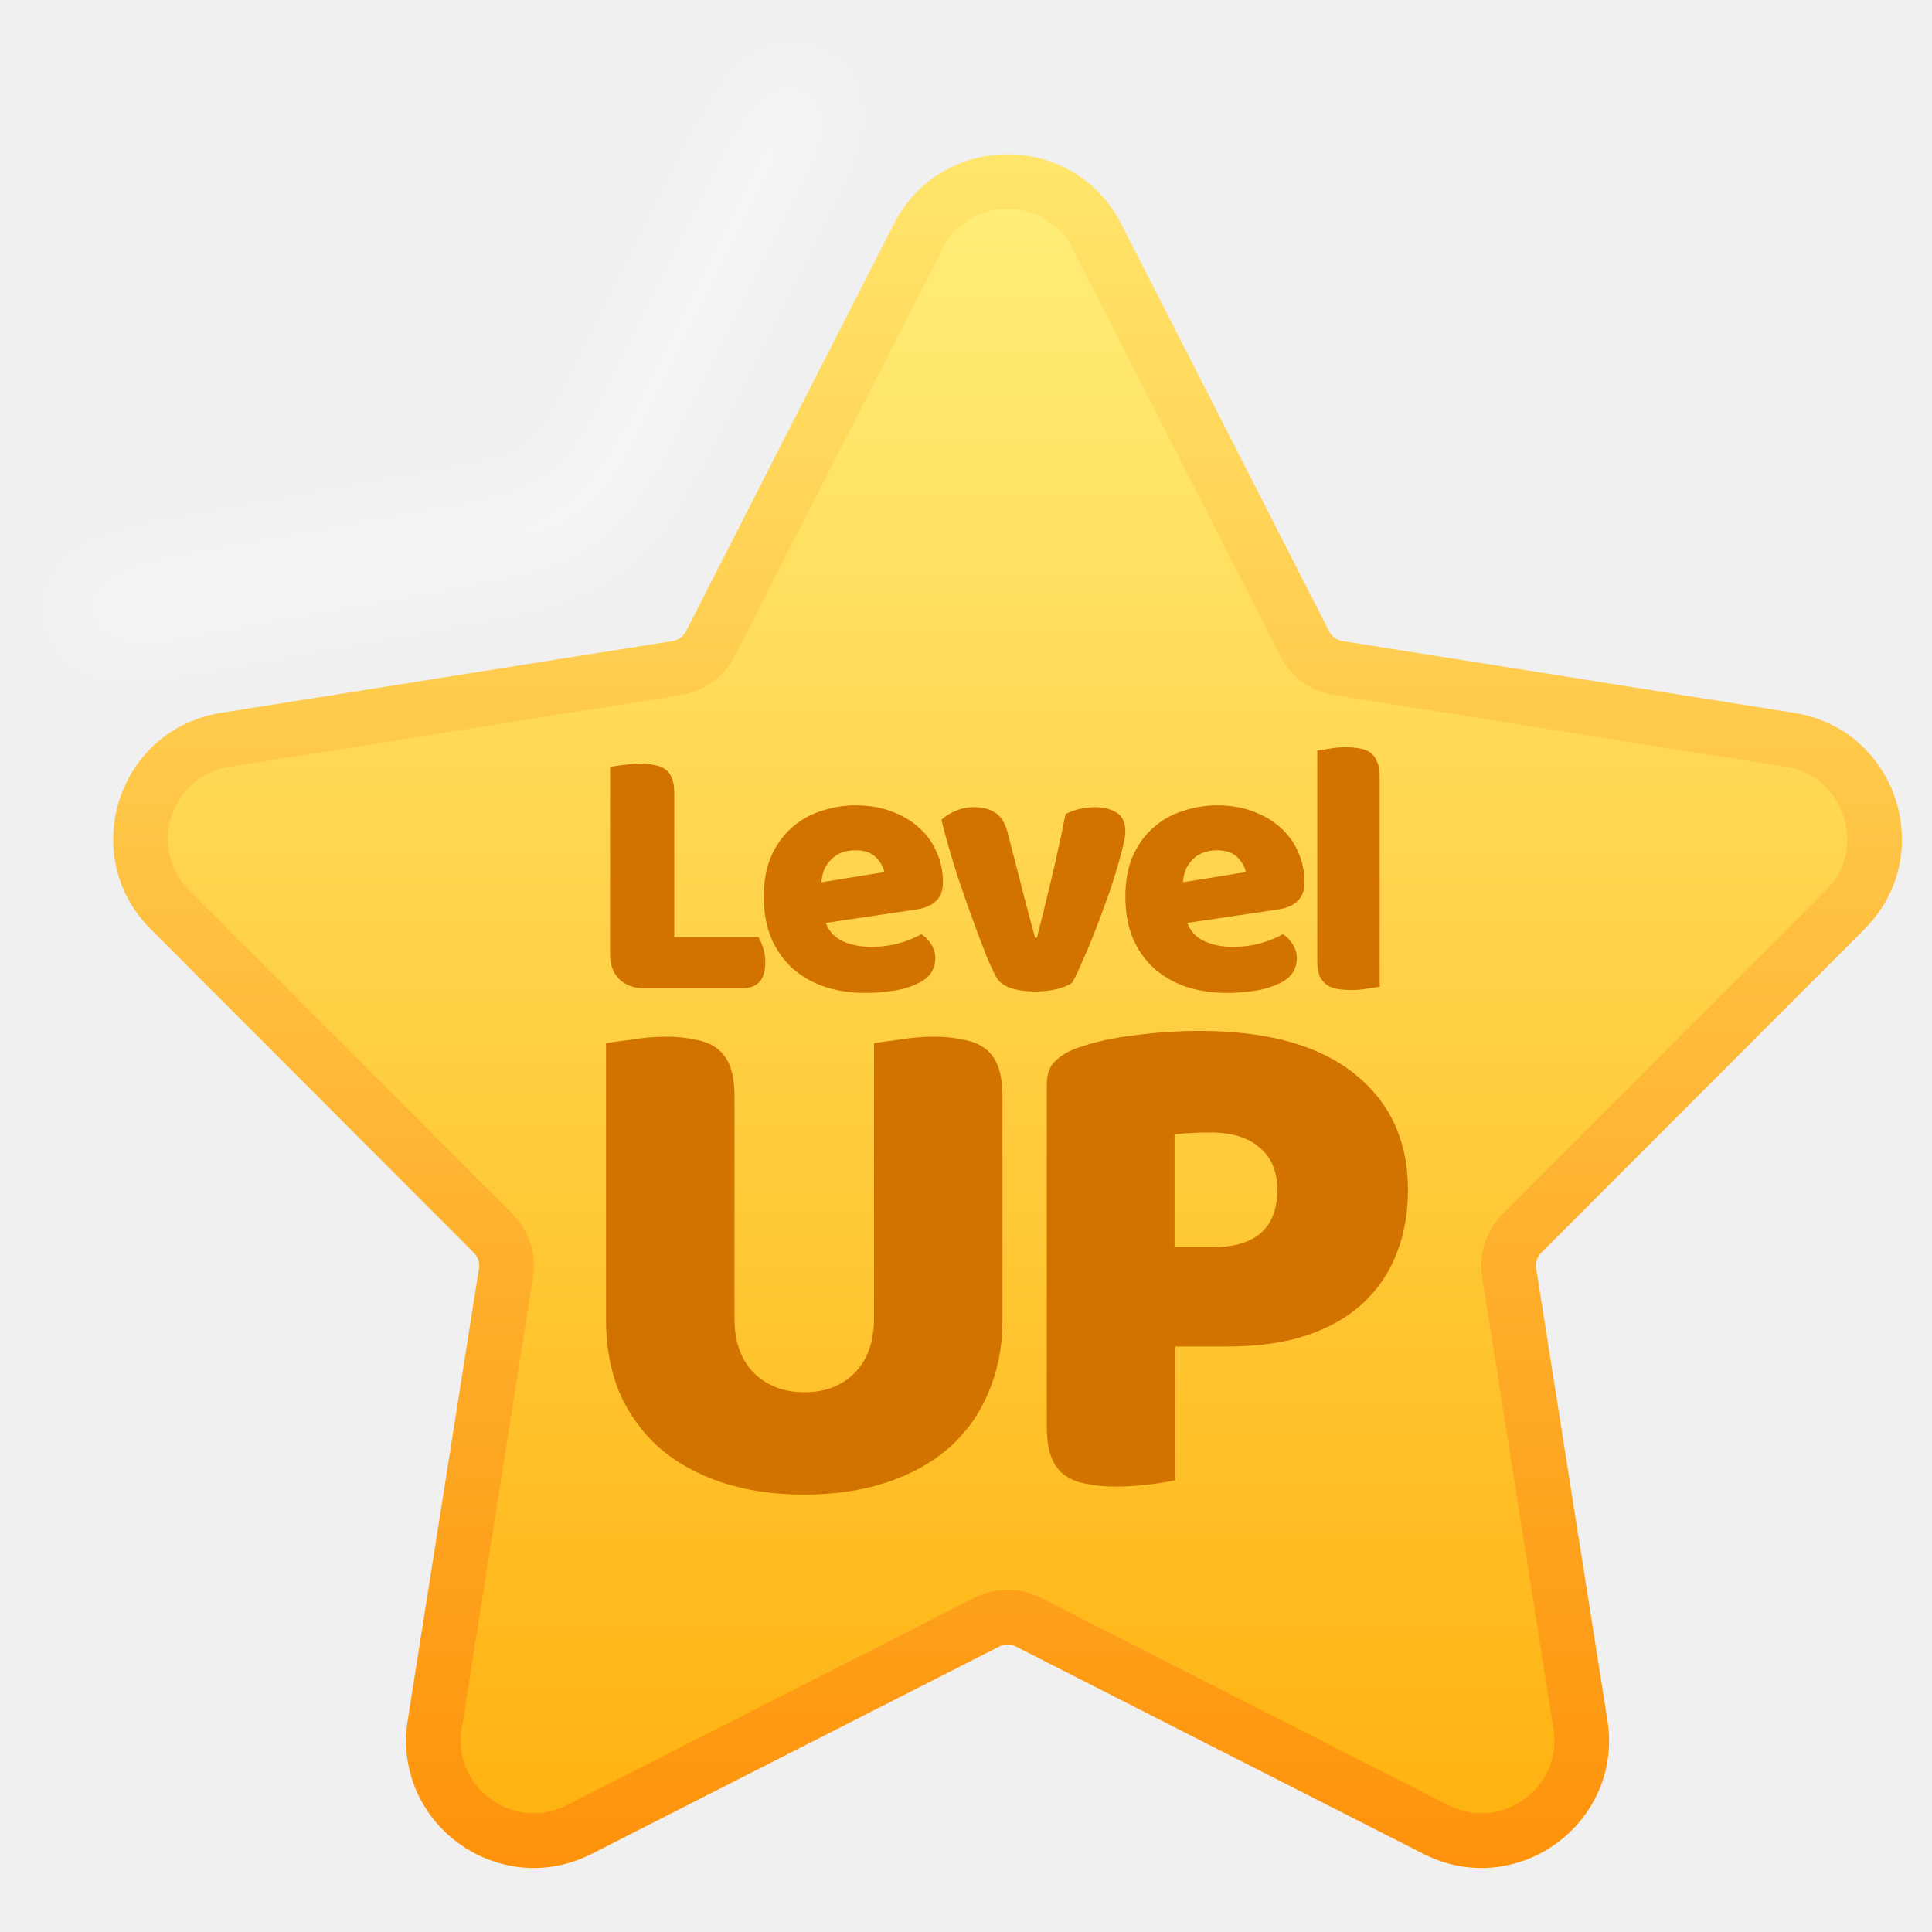
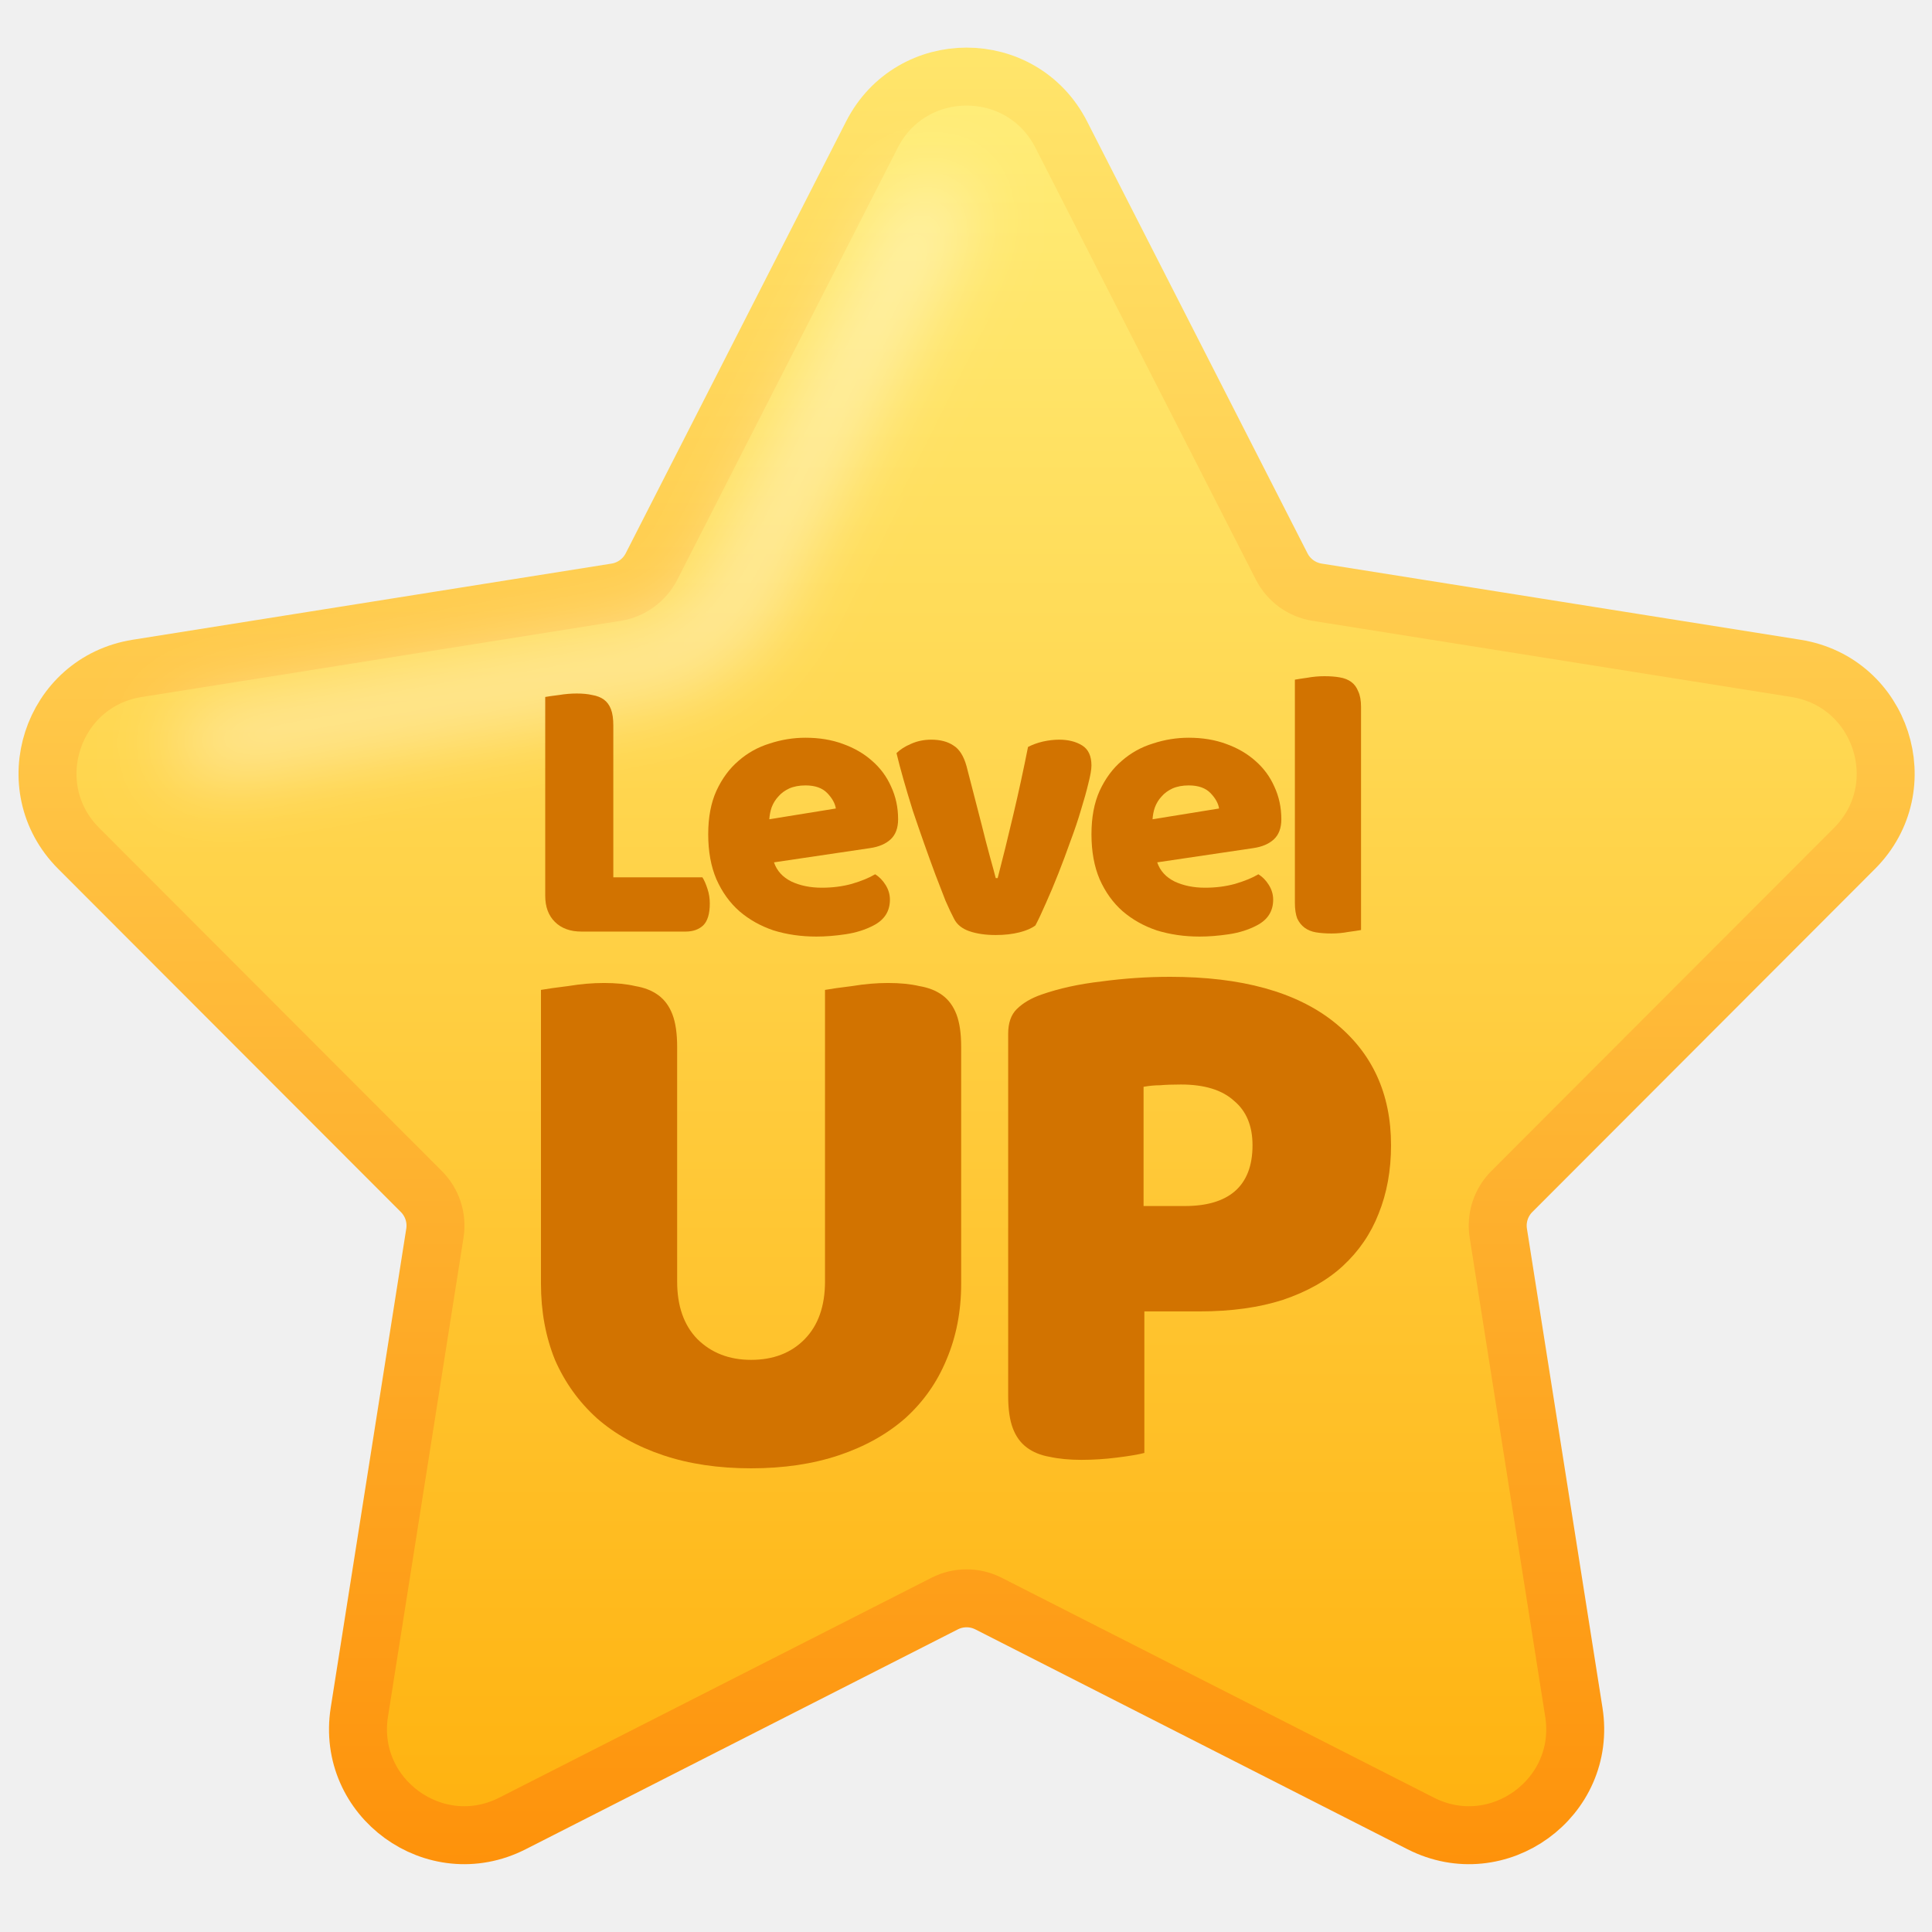
- <svg xmlns="http://www.w3.org/2000/svg" width="106" height="106" viewBox="0 0 106 106" fill="none">
-   <path d="M60.18 12.963C58.139 8.963 52.423 8.963 50.382 12.963L38.973 35.319C38.609 36.031 37.928 36.526 37.139 36.652L12.351 40.594C7.916 41.299 6.15 46.735 9.323 49.912L27.059 67.672C27.624 68.237 27.885 69.038 27.76 69.828L23.85 94.621C23.15 99.056 27.774 102.416 31.776 100.38L54.147 88.999C54.859 88.637 55.702 88.637 56.414 88.999L78.785 100.38C82.788 102.416 87.412 99.056 86.712 94.621L82.802 69.828C82.677 69.038 82.937 68.237 83.502 67.672L101.239 49.912C104.412 46.735 102.646 41.299 98.211 40.594L73.423 36.652C72.634 36.526 71.952 36.031 71.589 35.319L60.18 12.963Z" fill="url(#paint0_linear_6484_618)" stroke="url(#paint1_linear_6484_618)" stroke-width="3" />
-   <g filter="url(#filter0_f_6484_618)">
-     <path fill-rule="evenodd" clip-rule="evenodd" d="M44.382 4.44C45.209 4.87 45.514 5.858 45.062 6.645L34.94 26.825C33.657 29.061 31.348 30.594 28.701 30.967L6.225 35.076C5.292 35.208 4.425 34.594 4.287 33.706C4.149 32.818 4.793 31.992 5.725 31.86L28.201 27.751C29.789 27.528 31.175 26.608 31.945 25.266L42.066 5.086C42.518 4.299 43.555 4.009 44.382 4.44Z" fill="white" fill-opacity="0.5" />
+ <svg xmlns="http://www.w3.org/2000/svg" width="100" height="100" viewBox="0 0 100 100" fill="none">
+   <path d="M54.93 6.964C52.889 2.964 47.173 2.964 45.132 6.964L33.723 29.32C33.359 30.032 32.678 30.527 31.889 30.653L7.101 34.595C2.666 35.3 0.9 40.736 4.073 43.913L21.809 61.673C22.374 62.238 22.635 63.039 22.51 63.829L18.6 88.622C17.9 93.058 22.524 96.417 26.526 94.381L48.897 83C49.609 82.638 50.452 82.638 51.164 83L73.535 94.381C77.538 96.417 82.162 93.058 81.462 88.622L77.552 63.829C77.427 63.039 77.687 62.238 78.252 61.673L95.989 43.913C99.162 40.736 97.396 35.3 92.961 34.595L68.173 30.653C67.384 30.527 66.702 30.032 66.339 29.32L54.93 6.964Z" fill="url(#paint0_linear_5564_93932)" stroke="url(#paint1_linear_5564_93932)" stroke-width="3" />
+   <g filter="url(#filter0_f_5564_93932)">
+     <path fill-rule="evenodd" clip-rule="evenodd" d="M49.133 9.44C49.96 9.871 50.264 10.858 49.812 11.646L39.69 31.826C38.407 34.062 36.098 35.595 33.451 35.968L10.975 40.077C10.043 40.208 9.175 39.595 9.037 38.707C8.899 37.819 9.543 36.992 10.476 36.861L32.952 32.752C34.539 32.528 35.925 31.608 36.695 30.267L46.816 10.087C47.268 9.299 48.305 9.01 49.133 9.44Z" fill="white" fill-opacity="0.5" />
  </g>
-   <path d="M75.697 54.138C75.549 54.165 75.328 54.198 75.032 54.238C74.75 54.291 74.462 54.317 74.166 54.317C73.871 54.317 73.602 54.297 73.361 54.258C73.132 54.218 72.938 54.138 72.777 54.019C72.616 53.899 72.488 53.74 72.394 53.541C72.314 53.328 72.273 53.056 72.273 52.725V41.179C72.421 41.153 72.636 41.119 72.918 41.08C73.213 41.026 73.508 41 73.804 41C74.099 41 74.361 41.02 74.589 41.06C74.831 41.099 75.032 41.179 75.193 41.299C75.355 41.418 75.475 41.584 75.556 41.796C75.65 41.995 75.697 42.261 75.697 42.593V54.138Z" fill="#D27300" />
-   <path d="M67.343 54.477C66.55 54.477 65.812 54.37 65.127 54.158C64.456 53.932 63.865 53.601 63.355 53.163C62.858 52.725 62.462 52.174 62.167 51.51C61.885 50.847 61.744 50.071 61.744 49.181C61.744 48.306 61.885 47.556 62.167 46.932C62.462 46.295 62.845 45.778 63.315 45.379C63.785 44.968 64.322 44.669 64.926 44.484C65.53 44.285 66.148 44.185 66.779 44.185C67.49 44.185 68.135 44.291 68.712 44.504C69.303 44.716 69.806 45.008 70.222 45.379C70.652 45.751 70.981 46.196 71.209 46.713C71.451 47.231 71.572 47.795 71.572 48.405C71.572 48.856 71.444 49.201 71.189 49.44C70.934 49.679 70.578 49.832 70.122 49.898L65.147 50.635C65.295 51.072 65.597 51.404 66.054 51.63C66.51 51.842 67.034 51.948 67.624 51.948C68.175 51.948 68.692 51.882 69.175 51.749C69.672 51.603 70.075 51.437 70.384 51.252C70.598 51.384 70.78 51.57 70.927 51.809C71.075 52.048 71.149 52.3 71.149 52.566C71.149 53.163 70.867 53.607 70.303 53.899C69.873 54.125 69.39 54.277 68.853 54.357C68.316 54.437 67.812 54.477 67.343 54.477ZM66.779 46.653C66.456 46.653 66.174 46.706 65.933 46.813C65.705 46.919 65.517 47.058 65.369 47.231C65.221 47.39 65.107 47.576 65.027 47.788C64.959 47.987 64.919 48.193 64.906 48.405L68.35 47.848C68.309 47.582 68.162 47.317 67.906 47.051C67.651 46.786 67.275 46.653 66.779 46.653Z" fill="#D27300" />
-   <path d="M58.843 53.899C58.655 54.045 58.38 54.165 58.017 54.258C57.655 54.35 57.245 54.397 56.789 54.397C56.265 54.397 55.809 54.331 55.419 54.198C55.043 54.065 54.782 53.853 54.634 53.561C54.513 53.335 54.365 53.023 54.191 52.625C54.03 52.214 53.855 51.763 53.667 51.272C53.479 50.767 53.285 50.23 53.083 49.659C52.882 49.089 52.687 48.525 52.499 47.967C52.325 47.41 52.163 46.872 52.016 46.355C51.868 45.837 51.747 45.379 51.653 44.981C51.841 44.795 52.09 44.636 52.398 44.504C52.721 44.358 53.07 44.285 53.446 44.285C53.916 44.285 54.298 44.384 54.594 44.583C54.903 44.769 55.131 45.127 55.278 45.658L56.064 48.704C56.212 49.301 56.352 49.845 56.487 50.336C56.621 50.814 56.722 51.185 56.789 51.451H56.889C57.145 50.469 57.413 49.38 57.695 48.186C57.977 46.992 58.232 45.817 58.46 44.663C58.689 44.543 58.944 44.45 59.226 44.384C59.521 44.318 59.803 44.285 60.072 44.285C60.541 44.285 60.938 44.384 61.26 44.583C61.582 44.782 61.743 45.127 61.743 45.618C61.743 45.831 61.689 46.142 61.582 46.554C61.488 46.952 61.36 47.41 61.199 47.927C61.052 48.432 60.87 48.969 60.656 49.54C60.454 50.11 60.246 50.668 60.031 51.212C59.816 51.756 59.602 52.267 59.387 52.745C59.185 53.209 59.004 53.594 58.843 53.899Z" fill="#D27300" />
-   <path d="M47.506 54.477C46.714 54.477 45.976 54.37 45.291 54.158C44.62 53.932 44.029 53.601 43.519 53.163C43.022 52.725 42.626 52.174 42.331 51.51C42.048 50.847 41.907 50.071 41.907 49.181C41.907 48.306 42.048 47.556 42.331 46.932C42.626 46.295 43.008 45.778 43.478 45.379C43.948 44.968 44.485 44.669 45.09 44.484C45.694 44.285 46.311 44.185 46.942 44.185C47.654 44.185 48.298 44.291 48.876 44.504C49.466 44.716 49.97 45.008 50.386 45.379C50.816 45.751 51.145 46.196 51.373 46.713C51.615 47.231 51.736 47.795 51.736 48.405C51.736 48.856 51.608 49.201 51.353 49.44C51.098 49.679 50.742 49.832 50.285 49.898L45.311 50.635C45.459 51.072 45.761 51.404 46.217 51.63C46.674 51.842 47.197 51.948 47.788 51.948C48.339 51.948 48.856 51.882 49.339 51.749C49.836 51.603 50.239 51.437 50.547 51.252C50.762 51.384 50.943 51.57 51.091 51.809C51.239 52.048 51.312 52.3 51.312 52.566C51.312 53.163 51.031 53.607 50.467 53.899C50.037 54.125 49.554 54.277 49.017 54.357C48.48 54.437 47.976 54.477 47.506 54.477ZM46.942 46.653C46.62 46.653 46.338 46.706 46.096 46.813C45.868 46.919 45.68 47.058 45.533 47.231C45.385 47.39 45.271 47.576 45.19 47.788C45.123 47.987 45.083 48.193 45.069 48.405L48.513 47.848C48.473 47.582 48.325 47.317 48.07 47.051C47.815 46.786 47.439 46.653 46.942 46.653Z" fill="#D27300" />
-   <path d="M35.344 54.218C34.766 54.218 34.31 54.052 33.974 53.72C33.638 53.388 33.471 52.937 33.471 52.366V42.075C33.618 42.048 33.853 42.015 34.175 41.975C34.498 41.922 34.806 41.896 35.102 41.896C35.411 41.896 35.679 41.922 35.907 41.975C36.149 42.015 36.35 42.095 36.512 42.214C36.673 42.334 36.794 42.5 36.874 42.712C36.955 42.924 36.995 43.203 36.995 43.548V51.411H41.607C41.701 51.557 41.788 51.756 41.869 52.008C41.949 52.247 41.989 52.499 41.989 52.764C41.989 53.295 41.875 53.674 41.647 53.899C41.419 54.111 41.117 54.218 40.741 54.218H35.344Z" fill="#D27300" />
-   <path d="M66.576 68.424C67.704 68.424 68.563 68.172 69.154 67.668C69.772 67.137 70.08 66.341 70.08 65.279C70.08 64.27 69.758 63.501 69.114 62.97C68.496 62.412 67.583 62.134 66.375 62.134C65.945 62.134 65.583 62.147 65.287 62.173C65.019 62.173 64.737 62.2 64.442 62.253V68.424H66.576ZM64.482 81.204C64.186 81.283 63.716 81.363 63.072 81.443C62.454 81.522 61.837 81.562 61.219 81.562C60.602 81.562 60.051 81.509 59.568 81.403C59.111 81.323 58.722 81.164 58.4 80.925C58.078 80.686 57.836 80.354 57.675 79.93C57.514 79.505 57.433 78.948 57.433 78.258V59.506C57.433 58.949 57.581 58.524 57.876 58.232C58.198 57.914 58.628 57.661 59.165 57.476C60.078 57.157 61.112 56.931 62.266 56.799C63.448 56.64 64.629 56.56 65.811 56.56C69.516 56.56 72.35 57.343 74.31 58.909C76.27 60.475 77.25 62.598 77.25 65.279C77.25 66.579 77.035 67.76 76.606 68.822C76.203 69.857 75.585 70.76 74.753 71.529C73.947 72.272 72.913 72.856 71.651 73.281C70.416 73.679 68.98 73.878 67.341 73.878H64.482V81.204Z" fill="#D27300" />
-   <path d="M55 72.445C55 73.878 54.745 75.192 54.235 76.386C53.752 77.554 53.04 78.563 52.1 79.412C51.16 80.235 50.019 80.872 48.677 81.323C47.334 81.774 45.817 82 44.125 82C42.434 82 40.916 81.774 39.574 81.323C38.231 80.872 37.09 80.235 36.15 79.412C35.21 78.563 34.485 77.554 33.975 76.386C33.492 75.192 33.25 73.878 33.25 72.445V57.237C33.545 57.184 34.015 57.117 34.66 57.038C35.304 56.931 35.922 56.879 36.513 56.879C37.13 56.879 37.667 56.931 38.124 57.038C38.607 57.117 39.01 57.277 39.332 57.516C39.654 57.754 39.896 58.086 40.057 58.511C40.218 58.935 40.299 59.493 40.299 60.183V72.326C40.299 73.6 40.648 74.595 41.346 75.311C42.071 76.028 42.997 76.386 44.125 76.386C45.28 76.386 46.206 76.028 46.904 75.311C47.602 74.595 47.952 73.6 47.952 72.326V57.237C48.247 57.184 48.717 57.117 49.361 57.038C50.006 56.931 50.623 56.879 51.214 56.879C51.832 56.879 52.369 56.931 52.825 57.038C53.309 57.117 53.711 57.277 54.034 57.516C54.356 57.754 54.598 58.086 54.759 58.511C54.92 58.935 55 59.493 55 60.183V72.445Z" fill="#D27300" />
+   <path d="M70.447 48.138C70.299 48.165 70.078 48.198 69.782 48.238C69.5 48.291 69.212 48.317 68.916 48.317C68.621 48.317 68.352 48.297 68.111 48.258C67.882 48.218 67.688 48.138 67.527 48.019C67.366 47.899 67.238 47.74 67.144 47.541C67.064 47.328 67.023 47.056 67.023 46.725V35.179C67.171 35.153 67.386 35.119 67.668 35.08C67.963 35.026 68.258 35 68.554 35C68.849 35 69.111 35.02 69.339 35.06C69.581 35.099 69.782 35.179 69.943 35.299C70.105 35.418 70.225 35.584 70.306 35.796C70.4 35.995 70.447 36.261 70.447 36.593V48.138Z" fill="#D27300" />
+   <path d="M62.093 48.477C61.3 48.477 60.562 48.37 59.877 48.158C59.206 47.932 58.615 47.601 58.105 47.163C57.608 46.725 57.212 46.174 56.917 45.51C56.635 44.847 56.494 44.071 56.494 43.181C56.494 42.306 56.635 41.556 56.917 40.932C57.212 40.295 57.595 39.778 58.065 39.379C58.535 38.968 59.072 38.669 59.676 38.484C60.28 38.285 60.898 38.185 61.529 38.185C62.24 38.185 62.885 38.291 63.462 38.504C64.053 38.716 64.556 39.008 64.972 39.379C65.402 39.751 65.731 40.196 65.959 40.713C66.201 41.231 66.322 41.795 66.322 42.405C66.322 42.856 66.194 43.201 65.939 43.44C65.684 43.679 65.328 43.832 64.872 43.898L59.897 44.635C60.045 45.072 60.347 45.404 60.804 45.63C61.26 45.842 61.784 45.948 62.374 45.948C62.925 45.948 63.442 45.882 63.925 45.749C64.422 45.603 64.825 45.437 65.134 45.252C65.348 45.384 65.53 45.57 65.677 45.809C65.825 46.048 65.899 46.3 65.899 46.566C65.899 47.163 65.617 47.607 65.053 47.899C64.623 48.125 64.14 48.277 63.603 48.357C63.066 48.437 62.562 48.477 62.093 48.477ZM61.529 40.653C61.206 40.653 60.925 40.706 60.683 40.813C60.455 40.919 60.267 41.058 60.119 41.231C59.971 41.39 59.857 41.576 59.777 41.788C59.709 41.987 59.669 42.193 59.656 42.405L63.099 41.848C63.059 41.582 62.912 41.317 62.657 41.051C62.401 40.786 62.025 40.653 61.529 40.653Z" fill="#D27300" />
+   <path d="M53.593 47.899C53.405 48.045 53.13 48.165 52.767 48.258C52.405 48.35 51.995 48.397 51.539 48.397C51.015 48.397 50.559 48.331 50.169 48.198C49.793 48.065 49.532 47.853 49.384 47.561C49.263 47.335 49.115 47.023 48.941 46.625C48.78 46.214 48.605 45.763 48.417 45.272C48.229 44.767 48.035 44.23 47.833 43.659C47.632 43.089 47.437 42.525 47.249 41.967C47.075 41.41 46.913 40.872 46.766 40.355C46.618 39.837 46.497 39.379 46.403 38.981C46.591 38.795 46.84 38.636 47.148 38.504C47.471 38.358 47.82 38.285 48.196 38.285C48.666 38.285 49.048 38.384 49.344 38.583C49.653 38.769 49.881 39.127 50.028 39.658L50.814 42.704C50.962 43.301 51.102 43.845 51.237 44.336C51.371 44.814 51.472 45.185 51.539 45.451H51.639C51.895 44.469 52.163 43.38 52.445 42.186C52.727 40.992 52.982 39.817 53.21 38.663C53.439 38.543 53.694 38.45 53.976 38.384C54.271 38.318 54.553 38.285 54.822 38.285C55.291 38.285 55.688 38.384 56.01 38.583C56.332 38.782 56.493 39.127 56.493 39.618C56.493 39.831 56.439 40.142 56.332 40.554C56.238 40.952 56.11 41.41 55.949 41.927C55.802 42.432 55.62 42.969 55.406 43.54C55.204 44.11 54.996 44.668 54.781 45.212C54.566 45.756 54.352 46.267 54.137 46.745C53.935 47.209 53.754 47.594 53.593 47.899Z" fill="#D27300" />
+   <path d="M42.256 48.477C41.464 48.477 40.726 48.37 40.041 48.158C39.37 47.932 38.779 47.601 38.269 47.163C37.772 46.725 37.376 46.174 37.081 45.51C36.798 44.847 36.657 44.071 36.657 43.181C36.657 42.306 36.798 41.556 37.081 40.932C37.376 40.295 37.758 39.778 38.228 39.379C38.698 38.968 39.235 38.669 39.84 38.484C40.444 38.285 41.061 38.185 41.692 38.185C42.404 38.185 43.048 38.291 43.626 38.504C44.216 38.716 44.72 39.008 45.136 39.379C45.566 39.751 45.895 40.196 46.123 40.713C46.365 41.231 46.486 41.795 46.486 42.405C46.486 42.856 46.358 43.201 46.103 43.44C45.848 43.679 45.492 43.832 45.035 43.898L40.061 44.635C40.209 45.072 40.511 45.404 40.967 45.63C41.424 45.842 41.947 45.948 42.538 45.948C43.089 45.948 43.606 45.882 44.089 45.749C44.586 45.603 44.989 45.437 45.297 45.252C45.512 45.384 45.693 45.57 45.841 45.809C45.989 46.048 46.062 46.3 46.062 46.566C46.062 47.163 45.781 47.607 45.217 47.899C44.787 48.125 44.304 48.277 43.767 48.357C43.23 48.437 42.726 48.477 42.256 48.477ZM41.692 40.653C41.37 40.653 41.088 40.706 40.846 40.813C40.618 40.919 40.43 41.058 40.283 41.231C40.135 41.39 40.021 41.576 39.94 41.788C39.873 41.987 39.833 42.193 39.819 42.405L43.263 41.848C43.223 41.582 43.075 41.317 42.82 41.051C42.565 40.786 42.189 40.653 41.692 40.653Z" fill="#D27300" />
+   <path d="M30.094 48.218C29.516 48.218 29.06 48.052 28.724 47.72C28.388 47.388 28.221 46.937 28.221 46.366V36.075C28.368 36.048 28.603 36.015 28.925 35.975C29.248 35.922 29.556 35.896 29.852 35.896C30.161 35.896 30.429 35.922 30.657 35.975C30.899 36.015 31.101 36.095 31.262 36.214C31.423 36.334 31.544 36.5 31.624 36.712C31.705 36.924 31.745 37.203 31.745 37.548V45.411H36.357C36.451 45.557 36.538 45.756 36.619 46.008C36.699 46.247 36.739 46.499 36.739 46.764C36.739 47.295 36.625 47.674 36.397 47.899C36.169 48.111 35.867 48.218 35.491 48.218H30.094Z" fill="#D27300" />
+   <path d="M61.326 62.424C62.454 62.424 63.313 62.172 63.904 61.668C64.522 61.137 64.83 60.34 64.83 59.279C64.83 58.27 64.508 57.501 63.864 56.97C63.246 56.412 62.333 56.134 61.125 56.134C60.695 56.134 60.333 56.147 60.037 56.173C59.769 56.173 59.487 56.2 59.191 56.253V62.424H61.326ZM59.232 75.204C58.936 75.283 58.466 75.363 57.822 75.443C57.204 75.522 56.587 75.562 55.969 75.562C55.352 75.562 54.801 75.509 54.318 75.403C53.861 75.323 53.472 75.164 53.15 74.925C52.828 74.686 52.586 74.354 52.425 73.93C52.264 73.505 52.183 72.948 52.183 72.258V53.506C52.183 52.949 52.331 52.524 52.626 52.232C52.948 51.914 53.378 51.661 53.915 51.476C54.828 51.157 55.862 50.931 57.016 50.799C58.198 50.64 59.379 50.56 60.561 50.56C64.266 50.56 67.1 51.343 69.06 52.909C71.02 54.475 72 56.598 72 59.279C72 60.579 71.785 61.761 71.356 62.822C70.953 63.857 70.335 64.76 69.503 65.529C68.697 66.272 67.663 66.856 66.401 67.281C65.166 67.679 63.73 67.878 62.092 67.878H59.232V75.204Z" fill="#D27300" />
+   <path d="M49.75 66.445C49.75 67.878 49.495 69.192 48.985 70.386C48.502 71.554 47.79 72.563 46.85 73.412C45.91 74.235 44.769 74.872 43.427 75.323C42.084 75.774 40.567 76 38.875 76C37.184 76 35.666 75.774 34.324 75.323C32.981 74.872 31.84 74.235 30.9 73.412C29.96 72.563 29.235 71.554 28.725 70.386C28.242 69.192 28 67.878 28 66.445V51.237C28.295 51.184 28.765 51.117 29.41 51.038C30.054 50.931 30.672 50.879 31.263 50.879C31.88 50.879 32.417 50.931 32.874 51.038C33.357 51.117 33.76 51.277 34.082 51.516C34.404 51.754 34.646 52.086 34.807 52.511C34.968 52.935 35.049 53.493 35.049 54.183V66.326C35.049 67.6 35.398 68.595 36.096 69.311C36.821 70.028 37.747 70.386 38.875 70.386C40.03 70.386 40.956 70.028 41.654 69.311C42.352 68.595 42.702 67.6 42.702 66.326V51.237C42.997 51.184 43.467 51.117 44.111 51.038C44.756 50.931 45.373 50.879 45.964 50.879C46.582 50.879 47.119 50.931 47.575 51.038C48.059 51.117 48.461 51.277 48.784 51.516C49.106 51.754 49.348 52.086 49.509 52.511C49.67 52.935 49.75 53.493 49.75 54.183V66.445Z" fill="#D27300" />
  <defs>
-     <filter id="filter0_f_6484_618" x="0.268" y="0.24" width="49.003" height="38.853" filterUnits="userSpaceOnUse" color-interpolation-filters="sRGB">
+     <filter id="filter0_f_5564_93932" x="5.018" y="5.241" width="49.003" height="38.853" filterUnits="userSpaceOnUse" color-interpolation-filters="sRGB">
      <feFlood flood-opacity="0" result="BackgroundImageFix" />
      <feBlend mode="normal" in="SourceGraphic" in2="BackgroundImageFix" result="shape" />
-       <feGaussianBlur stdDeviation="2" result="effect1_foregroundBlur_6484_618" />
+       <feGaussianBlur stdDeviation="2" result="effect1_foregroundBlur_5564_93932" />
    </filter>
-     <linearGradient id="paint0_linear_6484_618" x1="55.281" y1="6.663" x2="55.281" y2="112.725" gradientUnits="userSpaceOnUse">
+     <linearGradient id="paint0_linear_5564_93932" x1="50.031" y1="0.664" x2="50.031" y2="106.726" gradientUnits="userSpaceOnUse">
      <stop stop-color="#FFF07D" />
      <stop offset="1" stop-color="#FFAA01" />
    </linearGradient>
-     <linearGradient id="paint1_linear_6484_618" x1="55.281" y1="6.663" x2="55.281" y2="112.725" gradientUnits="userSpaceOnUse">
+     <linearGradient id="paint1_linear_5564_93932" x1="50.031" y1="0.664" x2="50.031" y2="106.726" gradientUnits="userSpaceOnUse">
      <stop stop-color="#FFE76D" />
      <stop offset="1" stop-color="#FE8900" />
    </linearGradient>
  </defs>
</svg>
